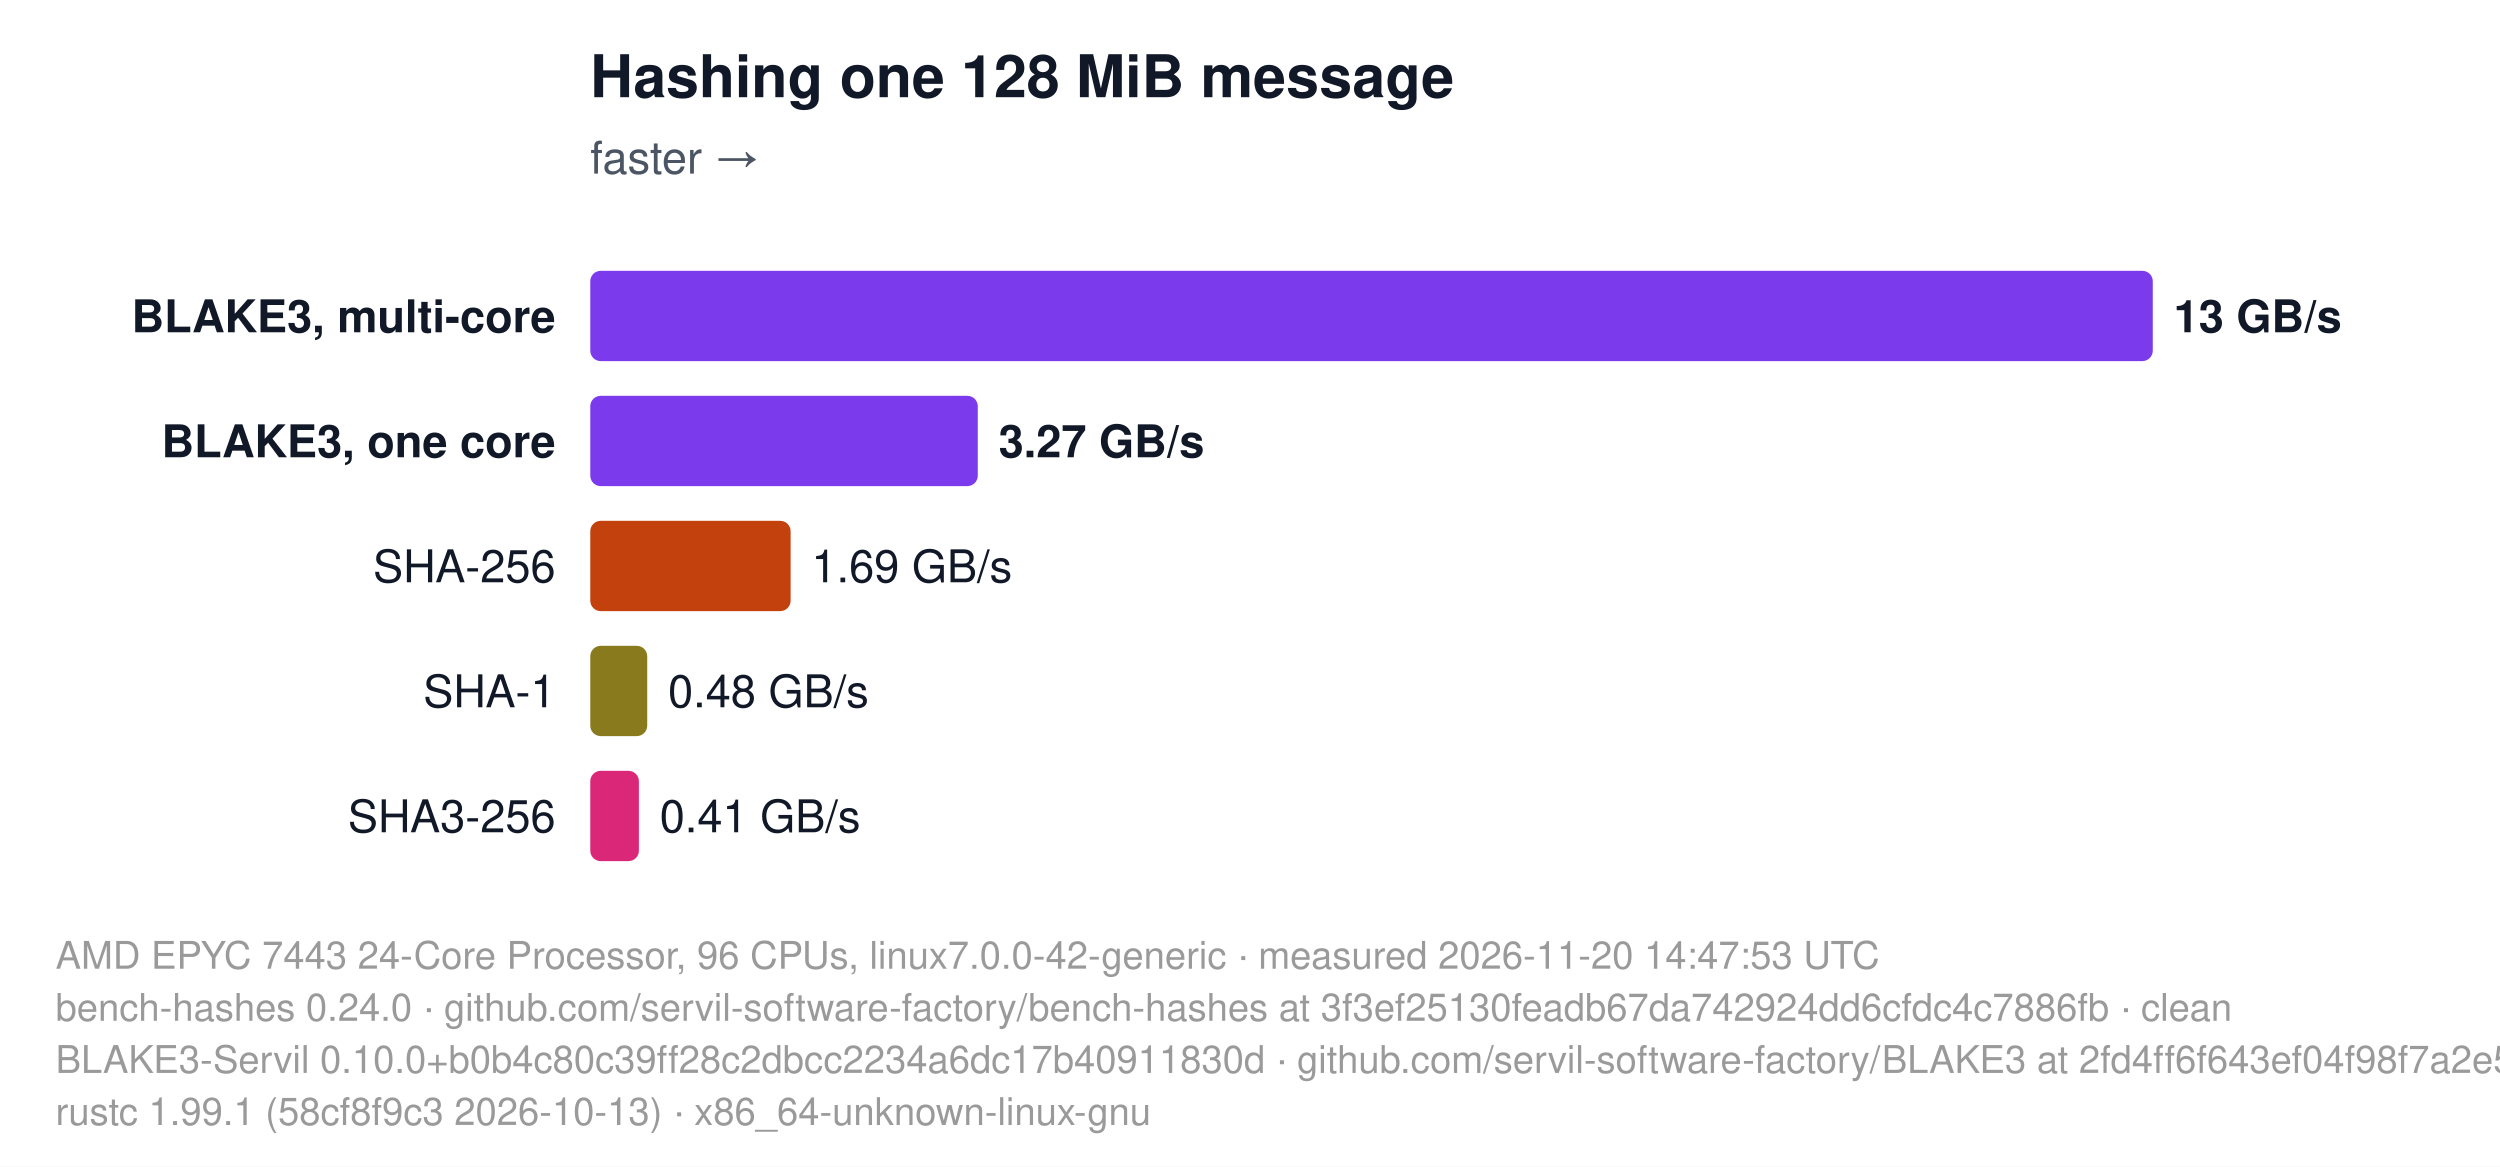
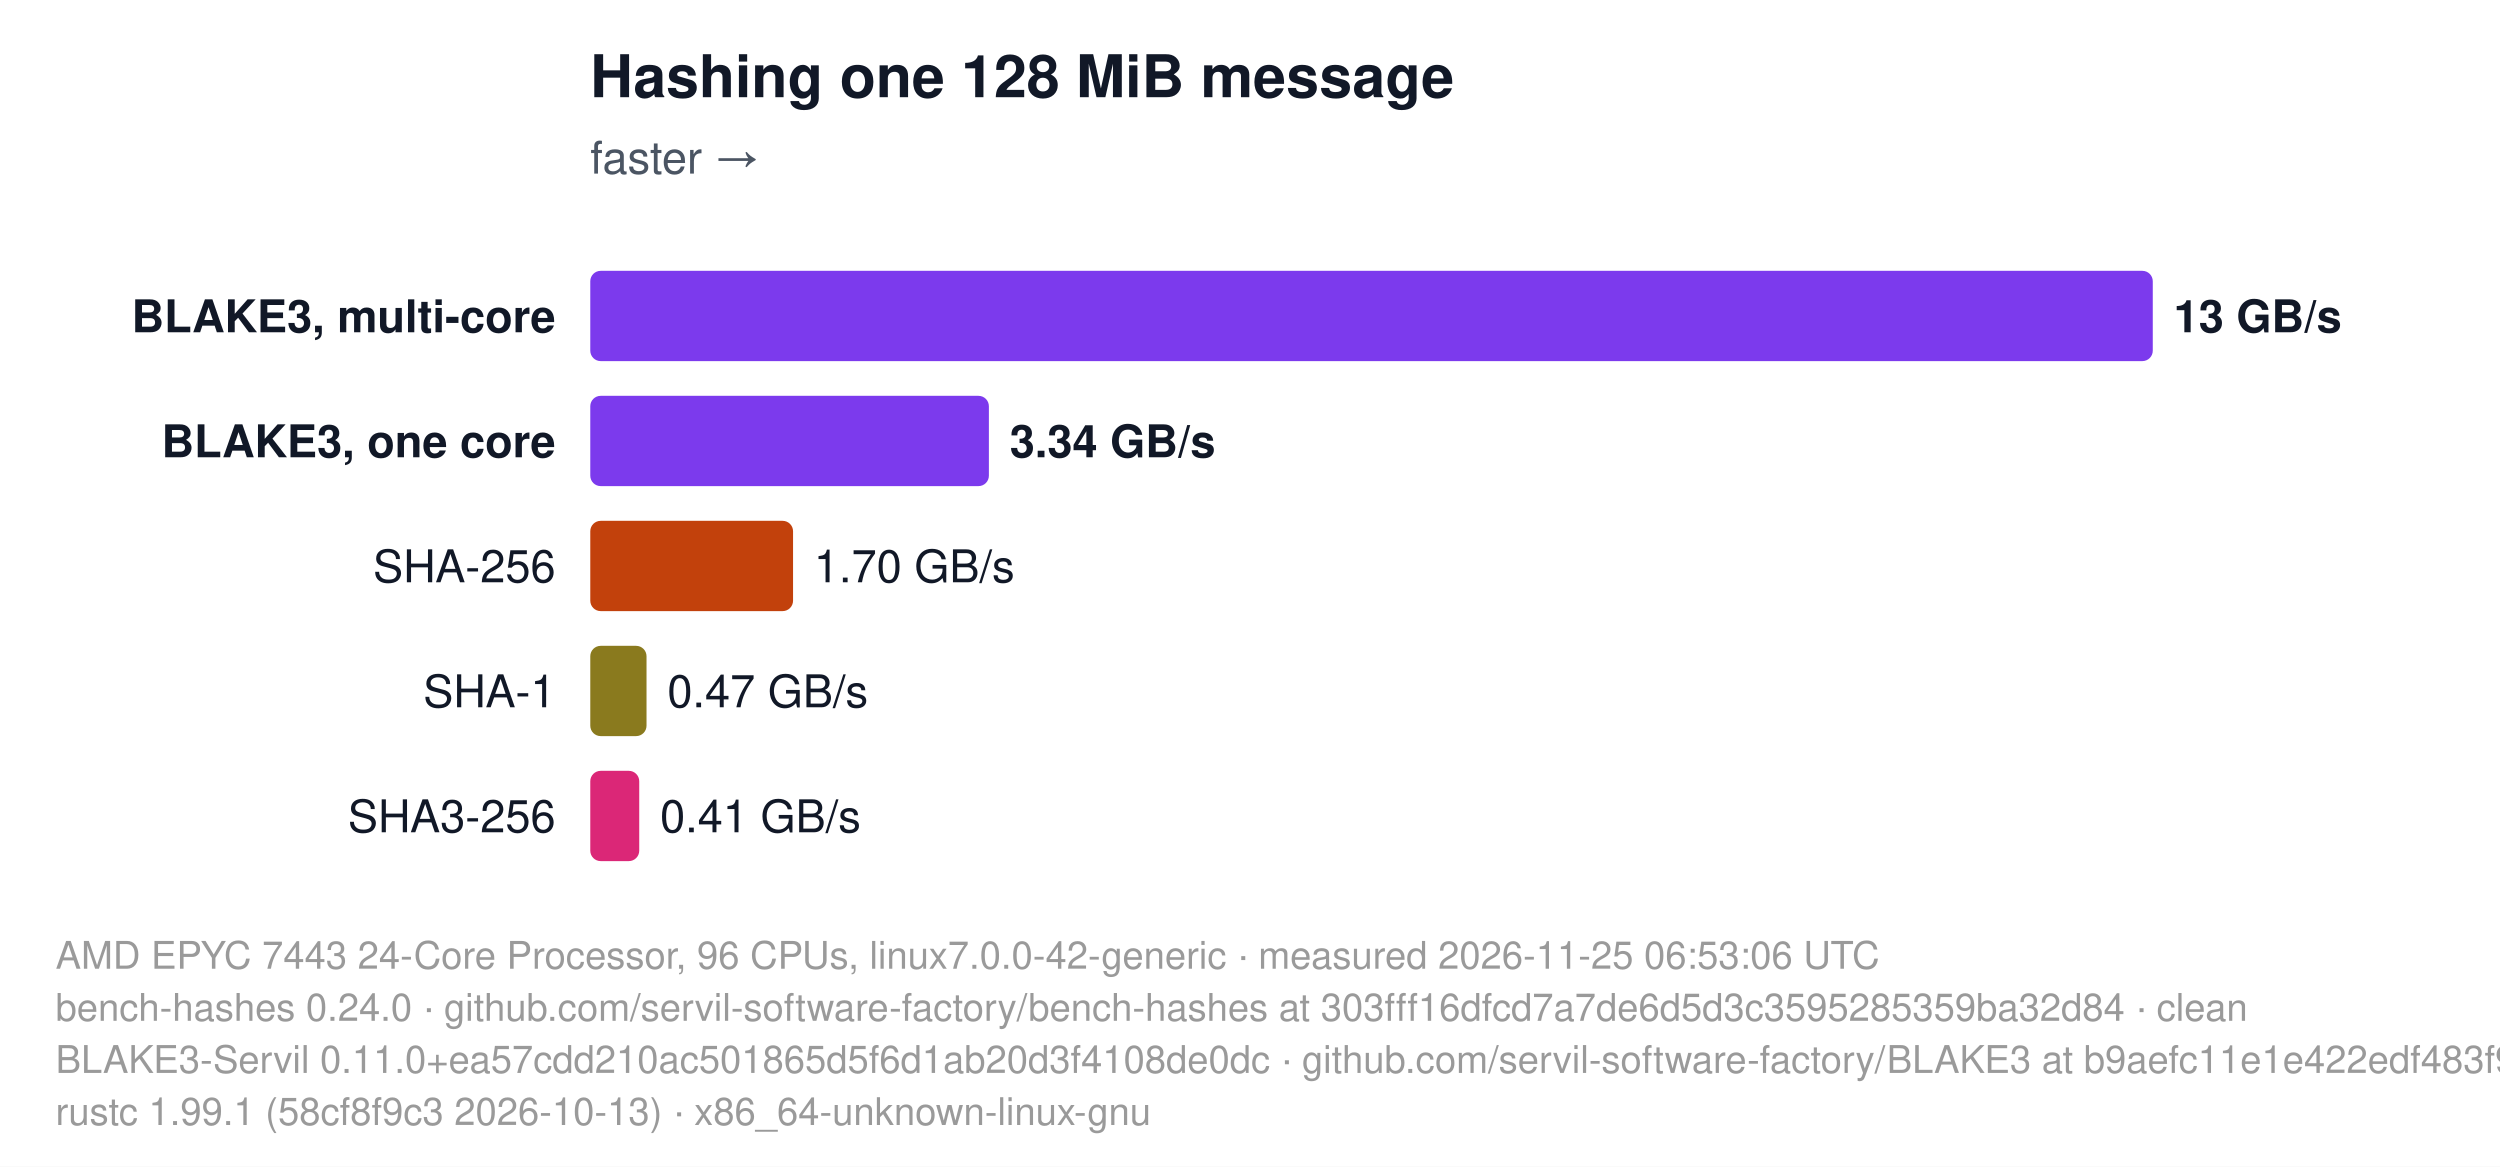
<svg xmlns="http://www.w3.org/2000/svg" width="720" height="336" viewBox="0 0 720 336" font-family="-apple-system, BlinkMacSystemFont, 'Segoe UI', Helvetica, Arial, sans-serif">
  <rect width="720" height="336" fill="#ffffff" />
  <text x="170" y="28" font-size="17" font-weight="600" fill="#111827">Hashing one 128 MiB message</text>
  <text x="170" y="50" font-size="13" fill="#4b5563">faster →</text>
  <text x="160" y="95.7" font-size="13" fill="#111827" text-anchor="end" font-weight="600">BLAKE3, multi-core</text>
  <rect x="170" y="78" width="450.0" height="26" rx="3" fill="#7c3aed" />
  <text x="626.0" y="95.7" font-size="13" fill="#111827" font-weight="600">13 GB/s</text>
  <text x="160" y="131.7" font-size="13" fill="#111827" text-anchor="end" font-weight="600">BLAKE3, one core</text>
-   <rect x="170" y="114" width="111.6" height="26" rx="3" fill="#7c3aed" />
-   <text x="287.6" y="131.7" font-size="13" fill="#111827" font-weight="600">3.27 GB/s</text>
+   <rect x="170" y="114" width="114.8" height="26" rx="3" fill="#7c3aed" />
+   <text x="290.8" y="131.7" font-size="13" fill="#111827" font-weight="600">3.34 GB/s</text>
  <text x="160" y="167.7" font-size="13" fill="#111827" text-anchor="end">SHA-256</text>
-   <rect x="170" y="150" width="57.7" height="26" rx="3" fill="#c2410c" />
-   <text x="233.7" y="167.7" font-size="13" fill="#111827">1.69 GB/s</text>
+   <rect x="170" y="150" width="58.4" height="26" rx="3" fill="#c2410c" />
+   <text x="234.4" y="167.7" font-size="13" fill="#111827">1.70 GB/s</text>
  <text x="160" y="203.7" font-size="13" fill="#111827" text-anchor="end">SHA-1</text>
-   <rect x="170" y="186" width="16.4" height="26" rx="3" fill="#8a7a1e" />
-   <text x="192.4" y="203.7" font-size="13" fill="#111827">0.48 GB/s</text>
+   <rect x="170" y="186" width="16.2" height="26" rx="3" fill="#8a7a1e" />
+   <text x="192.2" y="203.7" font-size="13" fill="#111827">0.47 GB/s</text>
  <text x="160" y="239.7" font-size="13" fill="#111827" text-anchor="end">SHA3-256</text>
-   <rect x="170" y="222" width="14.0" height="26" rx="3" fill="#db2777" />
-   <text x="190.0" y="239.7" font-size="13" fill="#111827">0.41 GB/s</text>
-   <text x="16" y="279.0" font-size="11" fill="#9a9a9a">AMD EPYC 7443 24-Core Processor, 96 CPUs, linux7.0.0-42-generic · measured 2026-11-20 14:47:53 UTC</text>
-   <text x="16" y="294.0" font-size="11" fill="#9a9a9a">bench-hashes 0.24.0 · github.com/servil-software-factory/bench-hashes at 3f3ef25130feadb67da742924dd6cfdc4c7886fb · clean</text>
-   <text x="16" y="309.0" font-size="11" fill="#9a9a9a">BLAKE3-Servil 0.10.0+b0b4c80c39ff28c2dbcc2234a6dc17b40911830d · github.com/servil-software-factory/BLAKE3 at 2fd4ff6f643ef04f98f7a2e5f8ca0f096298827a · clean</text>
+   <rect x="170" y="222" width="14.1" height="26" rx="3" fill="#db2777" />
+   <text x="190.1" y="239.7" font-size="13" fill="#111827">0.41 GB/s</text>
+   <text x="16" y="279.0" font-size="11" fill="#9a9a9a">AMD EPYC 7443 24-Core Processor, 96 CPUs, linux7.0.0-42-generic · measured 2026-11-25 06:53:06 UTC</text>
+   <text x="16" y="294.0" font-size="11" fill="#9a9a9a">bench-hashes 0.24.0 · github.com/servil-software-factory/bench-hashes at 303fff16dfcd7a7de6d5d3c3595285359ba32d84 · clean</text>
+   <text x="16" y="309.0" font-size="11" fill="#9a9a9a">BLAKE3-Servil 0.11.0+ea57cdd210ac501865d5f6d1ab20d3f4108de0dc · github.com/servil-software-factory/BLAKE3 at b9aefc11e1e422edf483f9b68cec57aaf04de560 · clean</text>
  <text x="16" y="324.0" font-size="11" fill="#9a9a9a">rustc 1.99.1 (58cf8f9c3 2026-10-13) · x86_64-unknown-linux-gnu</text>
</svg>
